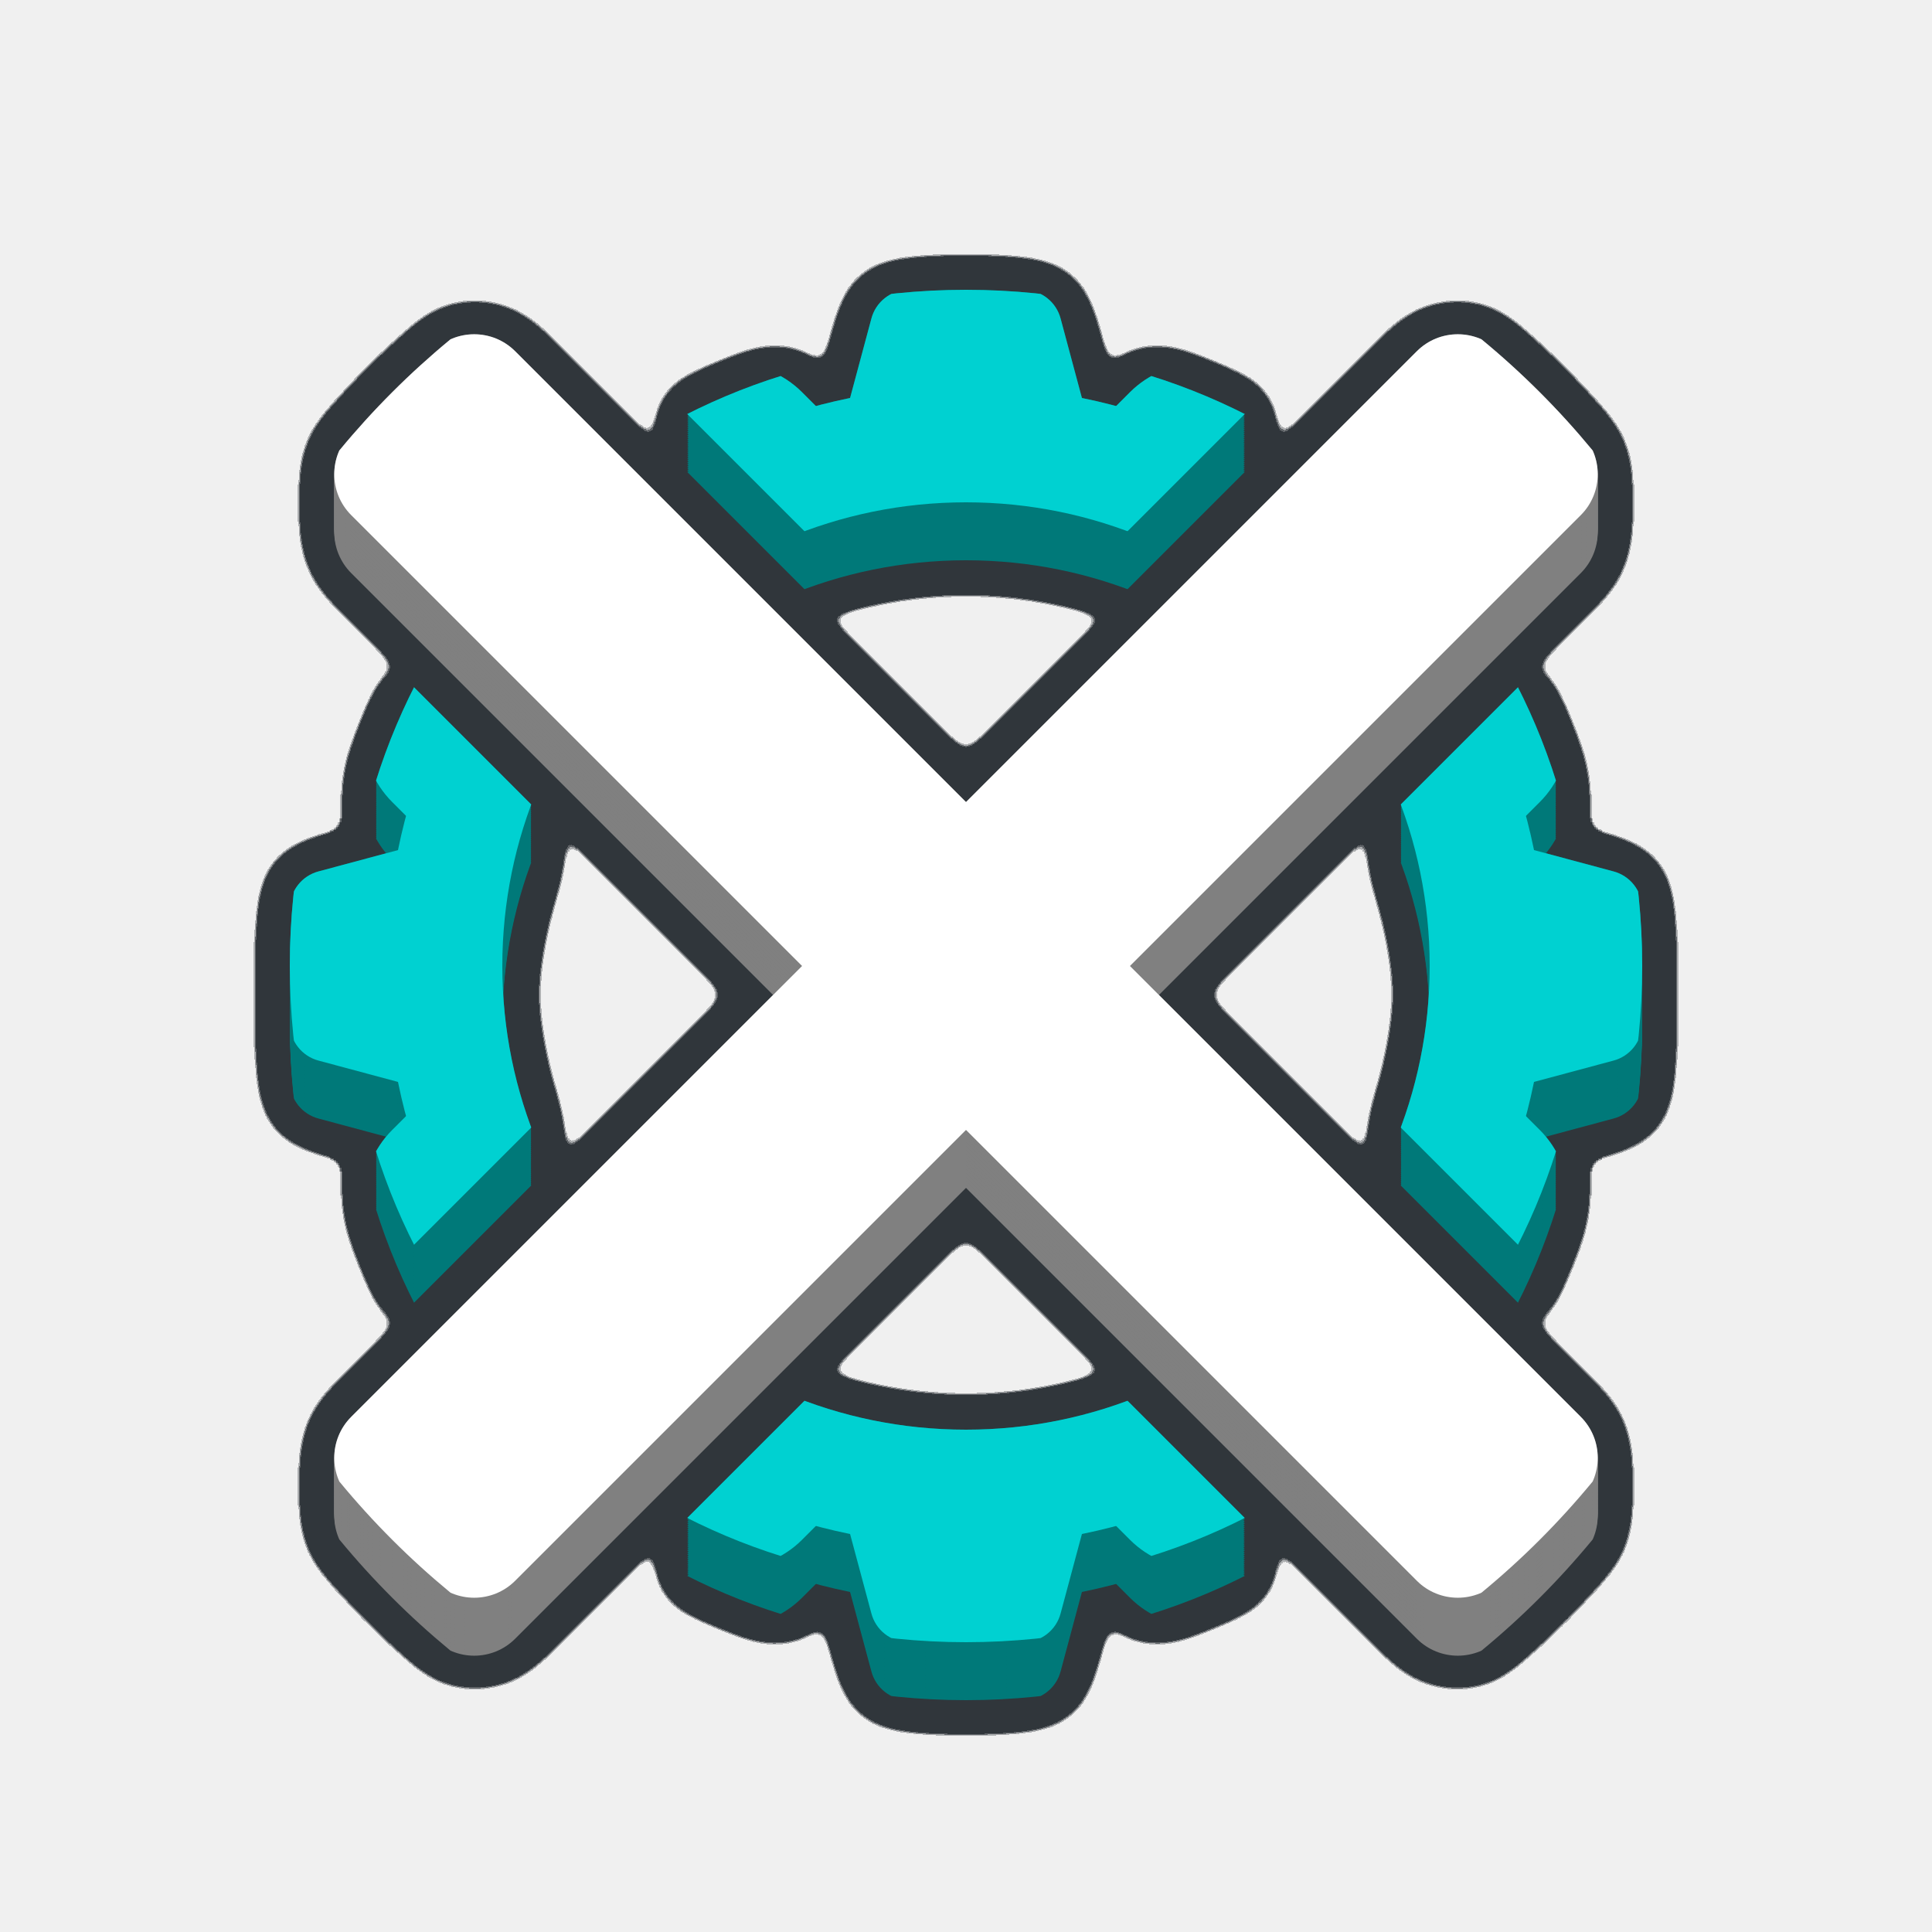
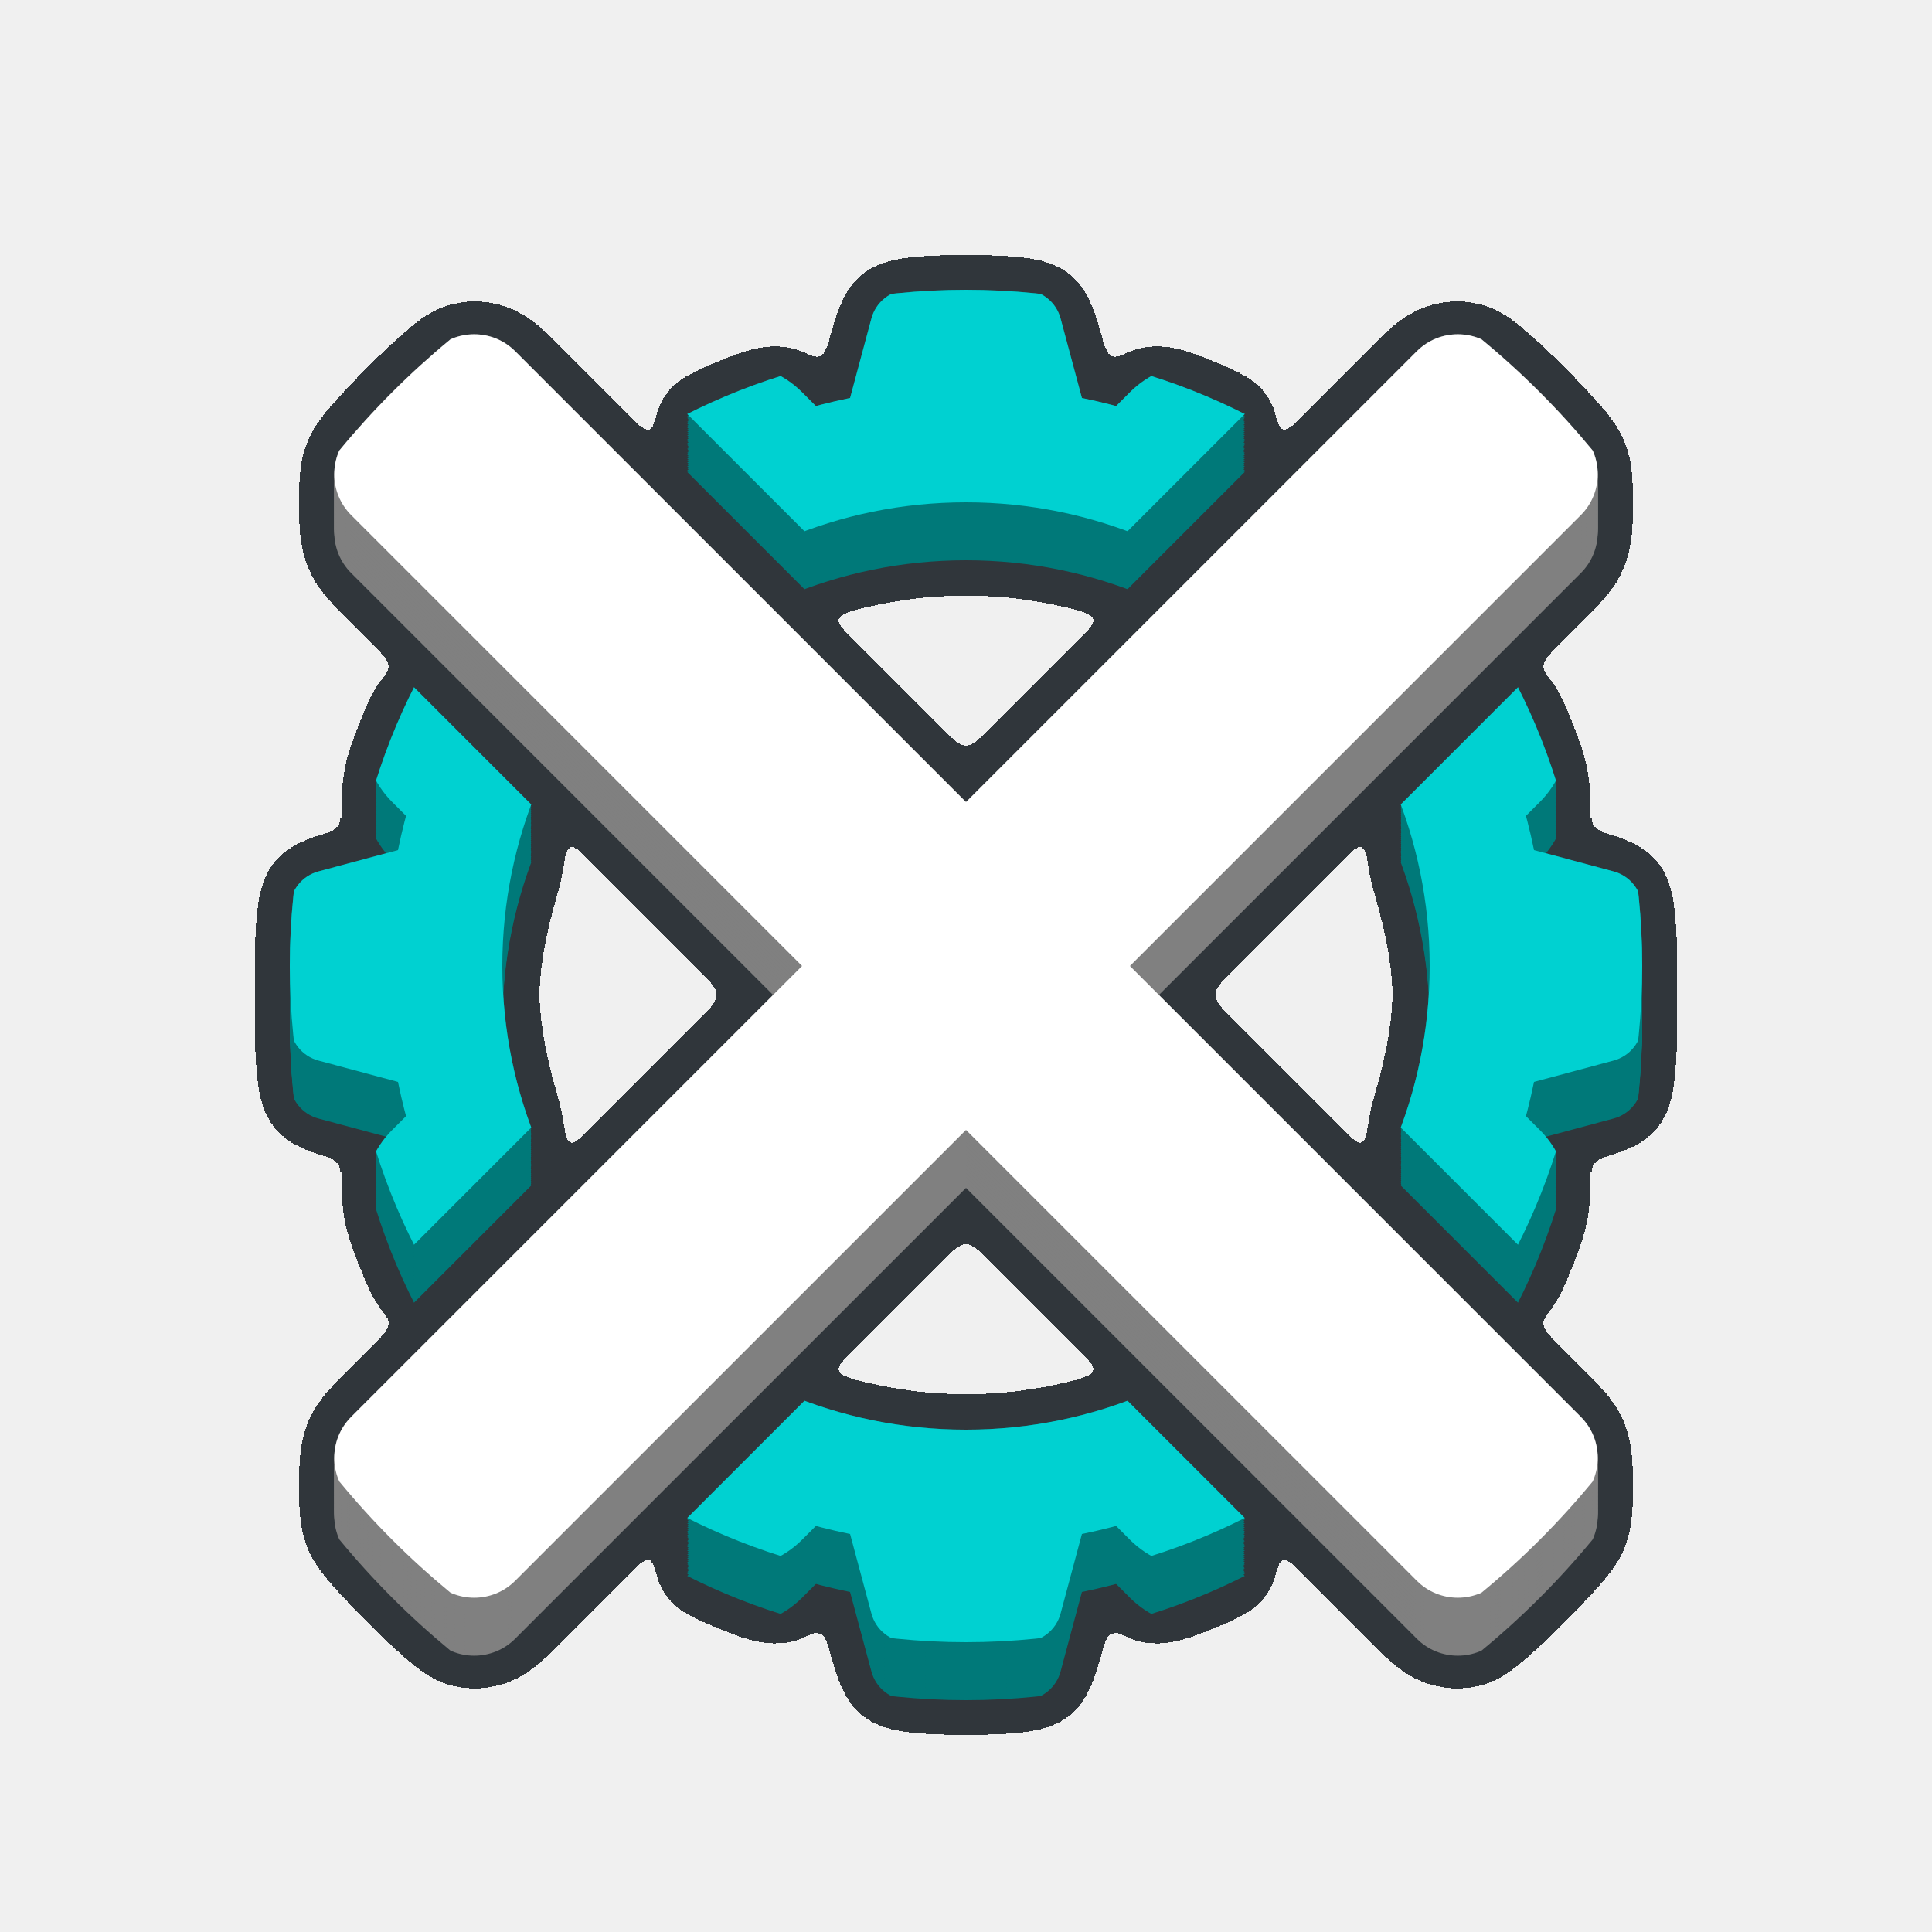
<svg xmlns="http://www.w3.org/2000/svg" width="2048" height="2048" viewBox="0 0 1 1">
  <defs>
    <rect id="diagonal-bar" x="0.18" y="0.35" width="0.64" height="0.3" rx="0.05" />
    <rect id="x-bar" x="0.08" y="0.44" width="0.84" height="0.12" rx="0.03" />
    <rect id="gap-bar" x="0.04" y="0.4" width="0.92" height="0.2" rx="0.07" />
    <clipPath id="axis-limit">
      <circle cx="0.5" cy="0.5" r="0.35" />
    </clipPath>
    <clipPath id="diagonal-limit">
      <circle cx="0.5" cy="0.5" r="0.32" />
    </clipPath>
    <clipPath id="x-limit">
      <circle cx="0.5" cy="0.5" r="0.42" />
    </clipPath>
    <clipPath id="gap-limit">
      <circle cx="0.5" cy="0.5" r="0.46" />
    </clipPath>
    <path id="axis-tooth" d="M 0.794 0.44 L 0.835 0.451 A 0.02 0.02 0 0 1 0.85 0.47 L 0.85 0.53 A 0.02 0.02 0 0 1 0.835 0.549 L 0.794 0.56 Z" />
    <g id="axis-teeth" clip-path="url(#axis-limit)">
      <use href="#axis-tooth" />
      <use href="#axis-tooth" transform="rotate(90 .5 .5)" />
      <use href="#axis-tooth" transform="rotate(180 .5 .5)" />
      <use href="#axis-tooth" transform="rotate(270 .5 .5)" />
    </g>
    <g id="diagonal-teeth" clip-path="url(#diagonal-limit)">
      <use href="#diagonal-bar" transform="rotate(45 .5 .5)" />
      <use href="#diagonal-bar" transform="rotate(-45 .5 .5)" />
    </g>
    <g id="x-shape" clip-path="url(#x-limit)">
      <use href="#x-bar" transform="rotate(45 .5 .5)" />
      <use href="#x-bar" transform="rotate(-45 .5 .5)" />
    </g>
    <g id="gap-shape" clip-path="url(#gap-limit)">
      <use href="#gap-bar" transform="rotate(45 .5 .5)" />
      <use href="#gap-bar" transform="rotate(-45 .5 .5)" />
    </g>
    <mask id="cog-cutouts" x="0" y="0" width="1" height="1" maskUnits="userSpaceOnUse" maskContentUnits="userSpaceOnUse" mask-type="luminance">
      <rect width="1" height="1" fill="white" />
      <circle cx=".5" cy=".5" r="0.24" fill="black" />
      <use href="#gap-shape" fill="black" />
    </mask>
    <g id="cog-shape" mask="url(#cog-cutouts)">
      <circle cx=".5" cy=".5" r="0.3" />
      <use href="#axis-teeth" />
      <use href="#diagonal-teeth" />
    </g>
    <filter id="outline-filter" x="-0.02" y="-0.02" width="1.04" height="1.04" filterUnits="userSpaceOnUse" primitiveUnits="userSpaceOnUse" color-interpolation-filters="sRGB">
      <feGaussianBlur in="SourceAlpha" stdDeviation="0.01" result="soft-edge" />
      <feComponentTransfer in="soft-edge" result="expanded-alpha">
-         <feFuncA type="linear" slope="100" intercept="-2" />
+         <feFuncA type="discrete" tableValues="0 1 1 1 1 1 1 1 1 1 1 1 1 1 1 1 1 1 1 1 1 1 1 1 1 1 1 1 1 1 1 1 1 1 1 1 1 1 1 1" />
      </feComponentTransfer>
      <feFlood flood-color="#30363b" result="colour" />
      <feComposite in="colour" in2="expanded-alpha" operator="in" />
    </filter>
    <g id="complete-logo">
      <g fill="#007979">
        <use href="#cog-shape" transform="translate(0 0.03)" />
        <use href="#cog-shape" transform="translate(0 0.029)" />
        <use href="#cog-shape" transform="translate(0 0.028)" />
        <use href="#cog-shape" transform="translate(0 0.027)" />
        <use href="#cog-shape" transform="translate(0 0.026)" />
        <use href="#cog-shape" transform="translate(0 0.025)" />
        <use href="#cog-shape" transform="translate(0 0.024)" />
        <use href="#cog-shape" transform="translate(0 0.023)" />
        <use href="#cog-shape" transform="translate(0 0.022)" />
        <use href="#cog-shape" transform="translate(0 0.021)" />
        <use href="#cog-shape" transform="translate(0 0.02)" />
        <use href="#cog-shape" transform="translate(0 0.019)" />
        <use href="#cog-shape" transform="translate(0 0.018)" />
        <use href="#cog-shape" transform="translate(0 0.017)" />
        <use href="#cog-shape" transform="translate(0 0.016)" />
        <use href="#cog-shape" transform="translate(0 0.015)" />
        <use href="#cog-shape" transform="translate(0 0.014)" />
        <use href="#cog-shape" transform="translate(0 0.013)" />
        <use href="#cog-shape" transform="translate(0 0.012)" />
        <use href="#cog-shape" transform="translate(0 0.011)" />
        <use href="#cog-shape" transform="translate(0 0.01)" />
        <use href="#cog-shape" transform="translate(0 0.009)" />
        <use href="#cog-shape" transform="translate(0 0.008)" />
        <use href="#cog-shape" transform="translate(0 0.007)" />
        <use href="#cog-shape" transform="translate(0 0.006)" />
        <use href="#cog-shape" transform="translate(0 0.005)" />
        <use href="#cog-shape" transform="translate(0 0.004)" />
        <use href="#cog-shape" transform="translate(0 0.003)" />
        <use href="#cog-shape" transform="translate(0 0.002)" />
        <use href="#cog-shape" transform="translate(0 0.001)" />
        <use href="#cog-shape" transform="translate(0 0)" />
      </g>
      <g fill="#808080">
        <use href="#x-shape" transform="translate(0 0.03)" />
        <use href="#x-shape" transform="translate(0 0.029)" />
        <use href="#x-shape" transform="translate(0 0.028)" />
        <use href="#x-shape" transform="translate(0 0.027)" />
        <use href="#x-shape" transform="translate(0 0.026)" />
        <use href="#x-shape" transform="translate(0 0.025)" />
        <use href="#x-shape" transform="translate(0 0.024)" />
        <use href="#x-shape" transform="translate(0 0.023)" />
        <use href="#x-shape" transform="translate(0 0.022)" />
        <use href="#x-shape" transform="translate(0 0.021)" />
        <use href="#x-shape" transform="translate(0 0.02)" />
        <use href="#x-shape" transform="translate(0 0.019)" />
        <use href="#x-shape" transform="translate(0 0.018)" />
        <use href="#x-shape" transform="translate(0 0.017)" />
        <use href="#x-shape" transform="translate(0 0.016)" />
        <use href="#x-shape" transform="translate(0 0.015)" />
        <use href="#x-shape" transform="translate(0 0.014)" />
        <use href="#x-shape" transform="translate(0 0.013)" />
        <use href="#x-shape" transform="translate(0 0.012)" />
        <use href="#x-shape" transform="translate(0 0.011)" />
        <use href="#x-shape" transform="translate(0 0.01)" />
        <use href="#x-shape" transform="translate(0 0.009)" />
        <use href="#x-shape" transform="translate(0 0.008)" />
        <use href="#x-shape" transform="translate(0 0.007)" />
        <use href="#x-shape" transform="translate(0 0.006)" />
        <use href="#x-shape" transform="translate(0 0.005)" />
        <use href="#x-shape" transform="translate(0 0.004)" />
        <use href="#x-shape" transform="translate(0 0.003)" />
        <use href="#x-shape" transform="translate(0 0.002)" />
        <use href="#x-shape" transform="translate(0 0.001)" />
        <use href="#x-shape" transform="translate(0 0)" />
      </g>
      <use href="#cog-shape" fill="#00d1d1" />
      <use href="#x-shape" fill="#ffffff" />
    </g>
  </defs>
  <use href="#complete-logo" filter="url(#outline-filter)" />
  <use href="#complete-logo" />
</svg>
